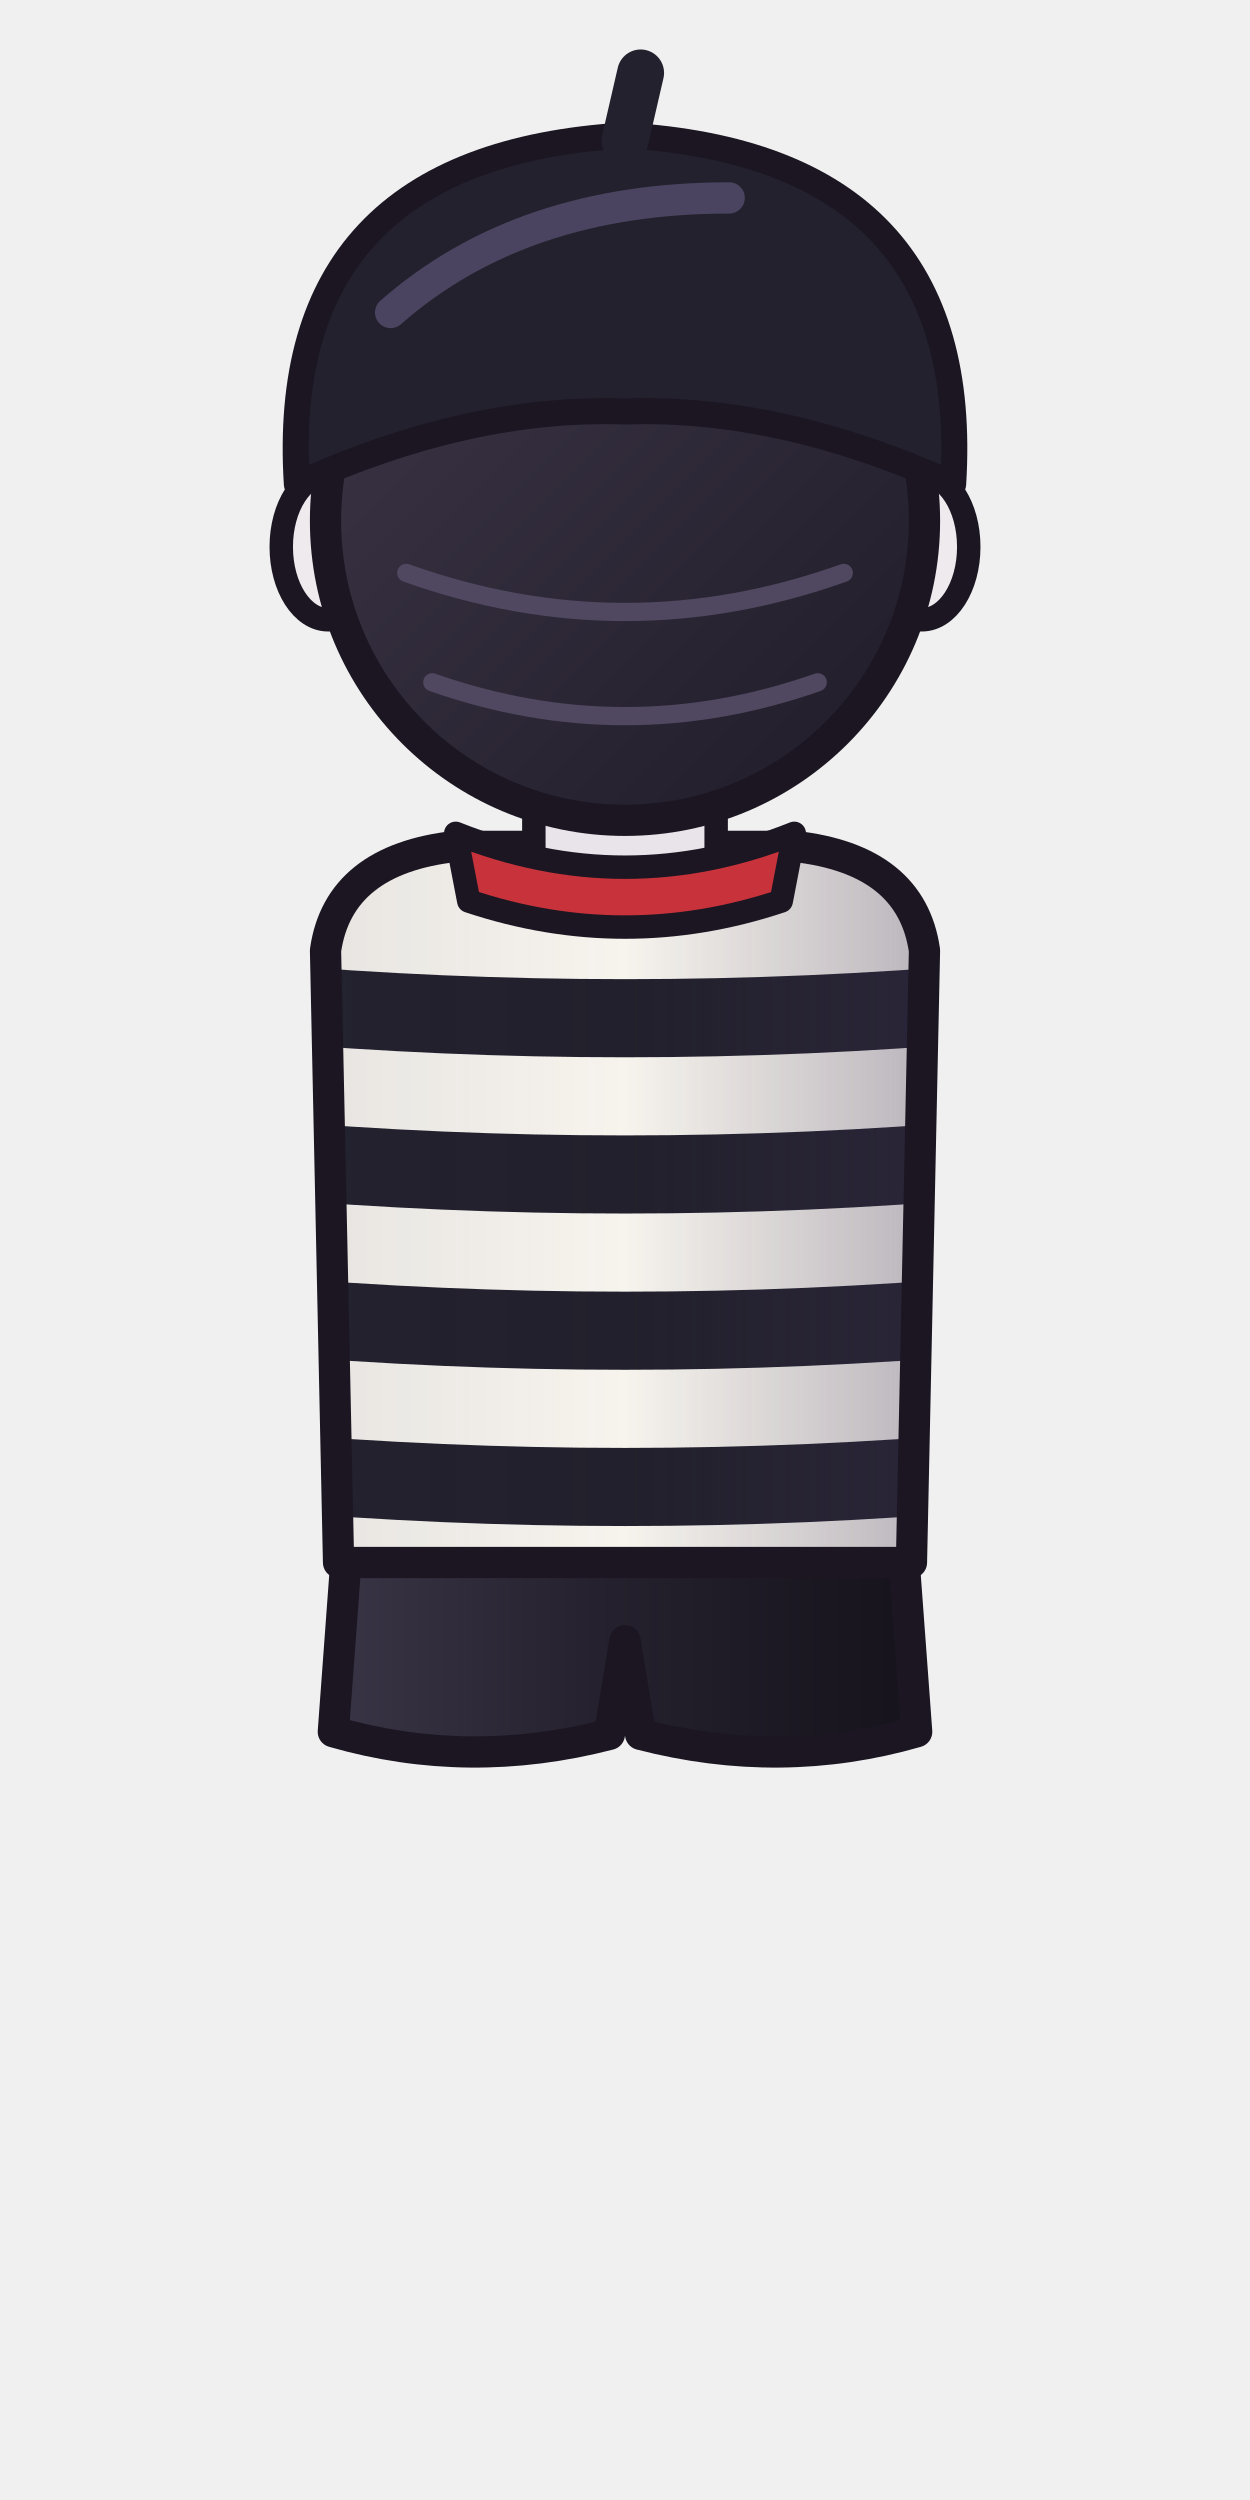
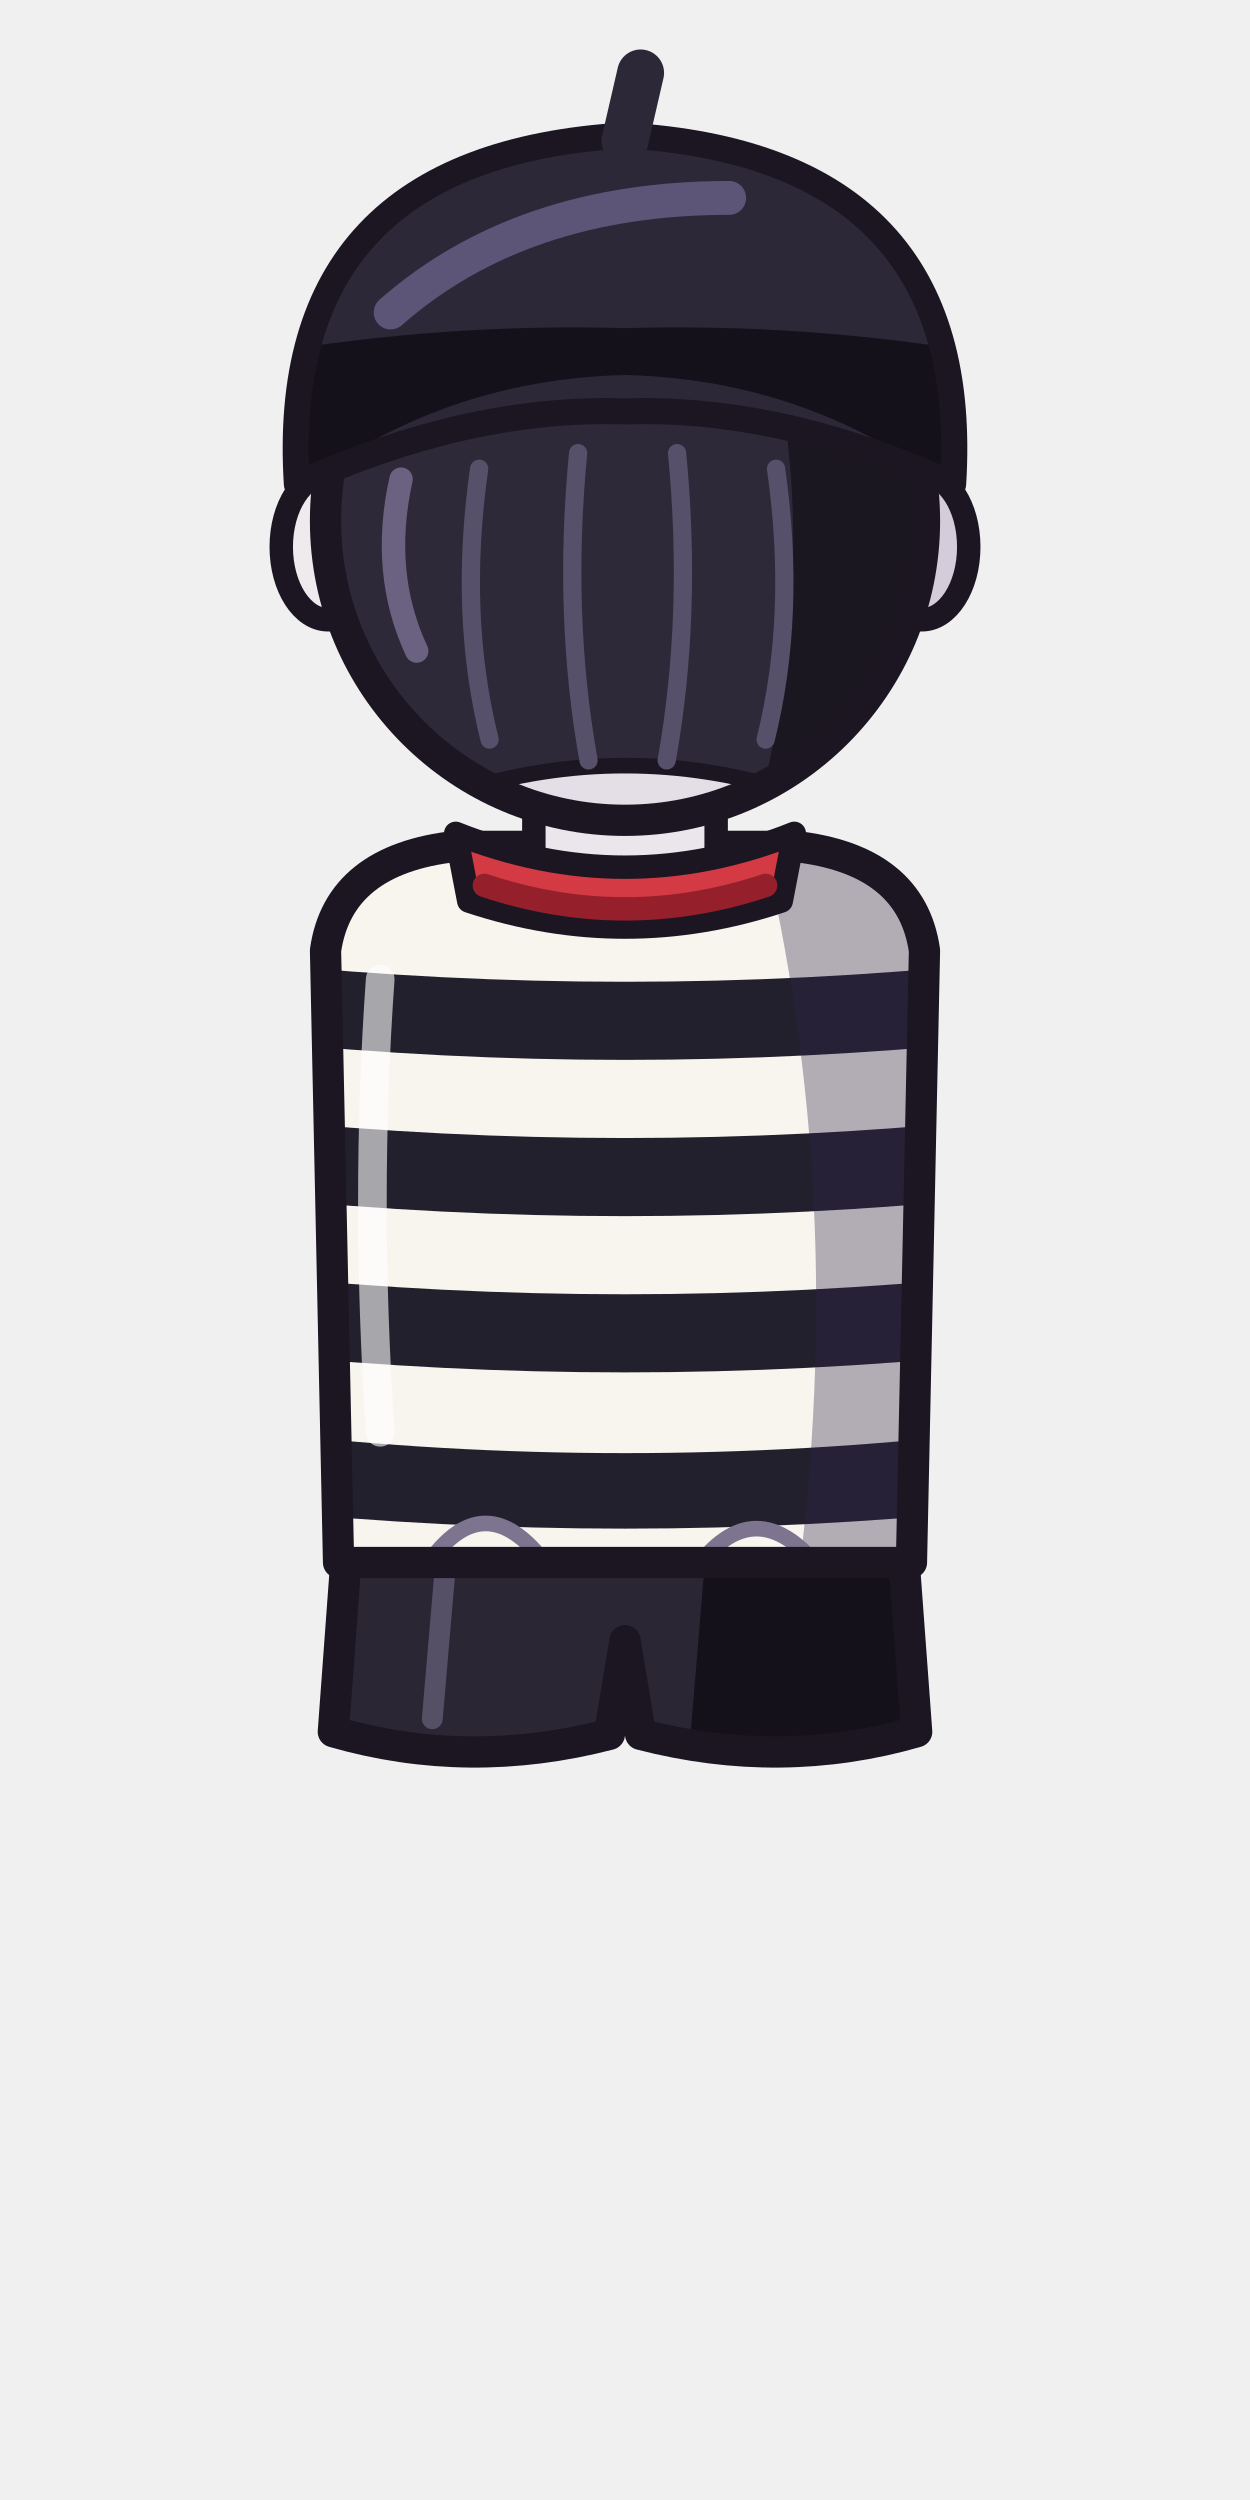
<svg xmlns="http://www.w3.org/2000/svg" width="48" height="96" viewBox="0 0 48 96">
  <defs>
-     <linearGradient id="shade" x1="0" y1="0" x2="1" y2="0">
-       <stop offset="0" stop-color="#3a3050" stop-opacity="0.08" />
-       <stop offset="0.5" stop-color="#3a3050" stop-opacity="0" />
-       <stop offset="1" stop-color="#3a3050" stop-opacity="0.32" />
-     </linearGradient>
-     <linearGradient id="cloth" x1="0" y1="0" x2="1" y2="0">
-       <stop offset="0" stop-color="#3a3546" />
-       <stop offset="0.45" stop-color="#25212e" />
-       <stop offset="1" stop-color="#16131c" />
-     </linearGradient>
-     <linearGradient id="hair" x1="0" y1="0" x2="1" y2="1">
-       <stop offset="0" stop-color="#3d3648" />
-       <stop offset="1" stop-color="#1f1b27" />
-     </linearGradient>
    <clipPath id="shirt">
      <path d="M12.5 36.5 Q13 33 17.5 32.5 L30.5 32.5 Q35 33 35.5 36.5 L35 60 L13 60 Z" />
    </clipPath>
+     <clipPath id="pants">
+       <path d="M13.5 57 L34.5 57 L35.2 66.5 Q30 68 24.6 66.6 L24 63 L23.4 66.6 Q18 68 12.8 66.5 Z" />
+     </clipPath>
+     <clipPath id="head">
+       <circle cx="24" cy="20" r="11.5" />
+     </clipPath>
+     <clipPath id="beret">
+       <path d="M11.4 18.6 Q10.6 6 24 5.2 Q37.4 6 36.6 18.6 Q30 15.6 24 15.8 Q18 15.6 11.4 18.6 Z" />
+     </clipPath>
  </defs>
-   <path d="M13.5 57 L34.5 57 L35.2 66.5 Q30 68 24.6 66.6 L24 63 L23.4 66.6 Q18 68 12.8 66.5 Z" fill="url(#cloth)" stroke="#1b1622" stroke-width="1.2" stroke-linejoin="round" />
-   <path d="M12.5 36.5 Q13 33 17.5 32.5 L30.5 32.5 Q35 33 35.5 36.5 L35 60 L13 60 Z" fill="#f7f4ee" />
-   <g clip-path="url(#shirt)" fill="#22202c">
-     <path d="M10 37 Q24 38.2 38 37 L38 40 Q24 41.2 10 40 Z" />
-     <path d="M10 43 Q24 44.2 38 43 L38 46 Q24 47.2 10 46 Z" />
-     <path d="M10 49 Q24 50.2 38 49 L38 52 Q24 53.2 10 52 Z" />
-     <path d="M10 55 Q24 56.2 38 55 L38 58 Q24 59.2 10 58 Z" />
+   <path d="M13.5 57 L34.5 57 L35.2 66.5 Q30 68 24.6 66.6 L24 63 L23.4 66.6 Q18 68 12.8 66.5 Z" fill="#2a2633" />
+   <g clip-path="url(#pants)">
+     <path d="M27.4 56 L36 56 L36 68 L26.4 68 Z" fill="#14111a" />
+     <path d="M17.2 59 L16.6 66" stroke="#555066" stroke-width="0.8" stroke-linecap="round" />
  </g>
-   <path d="M12.5 36.5 Q13 33 17.5 32.5 L30.5 32.5 Q35 33 35.5 36.5 L35 60 L13 60 Z" fill="url(#shade)" />
+   <path d="M13.5 57 L34.5 57 L35.2 66.5 Q30 68 24.6 66.6 L24 63 L23.4 66.6 Q18 68 12.8 66.5 Z" fill="none" stroke="#1b1622" stroke-width="1.2" stroke-linejoin="round" />
+   <path d="M12.5 36.5 Q13 33 17.5 32.5 L30.5 32.5 Q35 33 35.5 36.5 L35 60 L13 60 Z" fill="#f8f5ef" />
+   <g clip-path="url(#shirt)">
+     <g fill="#23202d">
+       <path d="M10 37 Q24 38.4 38 37 L38 40 Q24 41.4 10 40 Z" />
+       <path d="M10 43 Q24 44.4 38 43 L38 46 Q24 47.4 10 46 Z" />
+       <path d="M10 49 Q24 50.4 38 49 L38 52 Q24 53.4 10 52 Z" />
+       <path d="M10 55 Q24 56.6 38 55 L38 58 Q24 59.4 10 58 Z" />
+     </g>
+     <path d="M29.2 32 Q32.6 46 30.6 61 L37 61 L37 32 Z" fill="#2b2246" opacity="0.34" />
+     <path d="M16.2 60.4 Q18.6 56.6 21.2 60.4 M26.6 60.4 Q29 57 31.6 60.4" stroke="#7d7590" stroke-width="0.6" fill="none" stroke-linecap="round" />
+     <path d="M14.6 37.6 Q14 46 14.6 55" stroke="#ffffff" stroke-width="1.1" fill="none" stroke-linecap="round" opacity="0.6" />
+   </g>
  <path d="M12.5 36.5 Q13 33 17.5 32.5 L30.5 32.5 Q35 33 35.5 36.5 L35 60 L13 60 Z" fill="none" stroke="#1b1622" stroke-width="1.2" stroke-linejoin="round" />
-   <rect x="20.5" y="28" width="7" height="6" fill="#e9e4ea" stroke="#1b1622" stroke-width="0.9" />
-   <path d="M17.5 32 Q24 34.6 30.5 32 L30 34.6 Q24 36.6 18 34.6 Z" fill="#c8323a" stroke="#1b1622" stroke-width="0.9" stroke-linejoin="round" />
+   <rect x="20.5" y="28" width="7" height="6" fill="#ebe6ec" stroke="#1b1622" stroke-width="0.9" />
+   <path d="M17.5 32 Q24 34.6 30.5 32 L30 34.6 Q24 36.6 18 34.6 Z" fill="#d43a43" stroke="#1b1622" stroke-width="0.9" stroke-linejoin="round" />
+   <path d="M18.6 34 Q24 35.8 29.4 34" stroke="#95202b" stroke-width="0.9" fill="none" stroke-linecap="round" />
  <ellipse cx="12.6" cy="21" rx="1.8" ry="2.8" fill="#eeeaee" stroke="#1b1622" stroke-width="0.9" />
-   <ellipse cx="35.4" cy="21" rx="1.8" ry="2.8" fill="#eeeaee" stroke="#1b1622" stroke-width="0.9" />
-   <circle cx="24" cy="20" r="11.5" fill="url(#hair)" stroke="#1b1622" stroke-width="1.2" />
-   <path d="M15.6 22 Q24 25 32.4 22 M16.6 26.2 Q24 28.8 31.4 26.2" stroke="#504860" stroke-width="0.7" fill="none" stroke-linecap="round" />
-   <path d="M11.4 18.6 Q10.6 6 24 5.2 Q37.4 6 36.6 18.6 Q30 15.6 24 15.8 Q18 15.6 11.4 18.6 Z" fill="#24212e" stroke="#1b1622" stroke-width="1" stroke-linejoin="round" />
-   <path d="M15 12 Q20 7.6 28 7.6" stroke="#4a4460" stroke-width="1.2" fill="none" stroke-linecap="round" />
-   <path d="M24 5.4 L24.6 2.8" stroke="#24212e" stroke-width="1.8" stroke-linecap="round" />
+   <ellipse cx="35.4" cy="21" rx="1.8" ry="2.8" fill="#d4ccdb" stroke="#1b1622" stroke-width="0.9" />
+   <circle cx="24" cy="20" r="11.5" fill="#2e2938" />
+   <g clip-path="url(#head)">
+     <path d="M27 6 Q33 18 28.6 33 L37 33 L37 6 Z" fill="#1a1721" />
+     <path d="M17.6 30.4 Q24 28.4 30.4 30.4 L31 33 L17 33 Z" fill="#e4dee6" />
+     <path d="M17.6 30.4 Q24 28.4 30.4 30.4" stroke="#1b1622" stroke-width="0.6" fill="none" />
+     <path d="M18.4 18 Q17.6 23.6 18.8 28.4 M22.2 17.4 Q21.6 23.6 22.6 29.2 M26 17.4 Q26.6 23.6 25.6 29.2 M29.8 18 Q30.6 23.6 29.4 28.4" stroke="#57506a" stroke-width="0.7" fill="none" stroke-linecap="round" />
+     <path d="M15.4 18.4 Q14.6 22 16 25" stroke="#6a6280" stroke-width="0.9" fill="none" stroke-linecap="round" />
+   </g>
+   <circle cx="24" cy="20" r="11.5" fill="none" stroke="#1b1622" stroke-width="1.2" />
+   <path d="M11.4 18.6 Q10.6 6 24 5.2 Q37.4 6 36.6 18.6 Q30 15.6 24 15.8 Q18 15.6 11.4 18.6 Z" fill="#2c2838" />
+   <g clip-path="url(#beret)">
+     <path d="M10 20 Q16 14.6 24 14.4 Q32 14.6 38 20 L38 13.6 Q31 12.4 24 12.6 Q17 12.4 10 13.6 Z" fill="#14111b" />
+     <path d="M28 4 Q37 6 38 13 L38 4 Z" fill="#1c1925" />
+   </g>
+   <path d="M15 12 Q20 7.6 28 7.6" stroke="#5c5578" stroke-width="1.3" fill="none" stroke-linecap="round" />
+   <path d="M11.4 18.6 Q10.6 6 24 5.2 Q37.4 6 36.6 18.6 Q30 15.6 24 15.8 Q18 15.6 11.4 18.6 Z" fill="none" stroke="#1b1622" stroke-width="1" stroke-linejoin="round" />
+   <path d="M24 5.4 L24.6 2.8" stroke="#2c2838" stroke-width="1.8" stroke-linecap="round" />
</svg>
